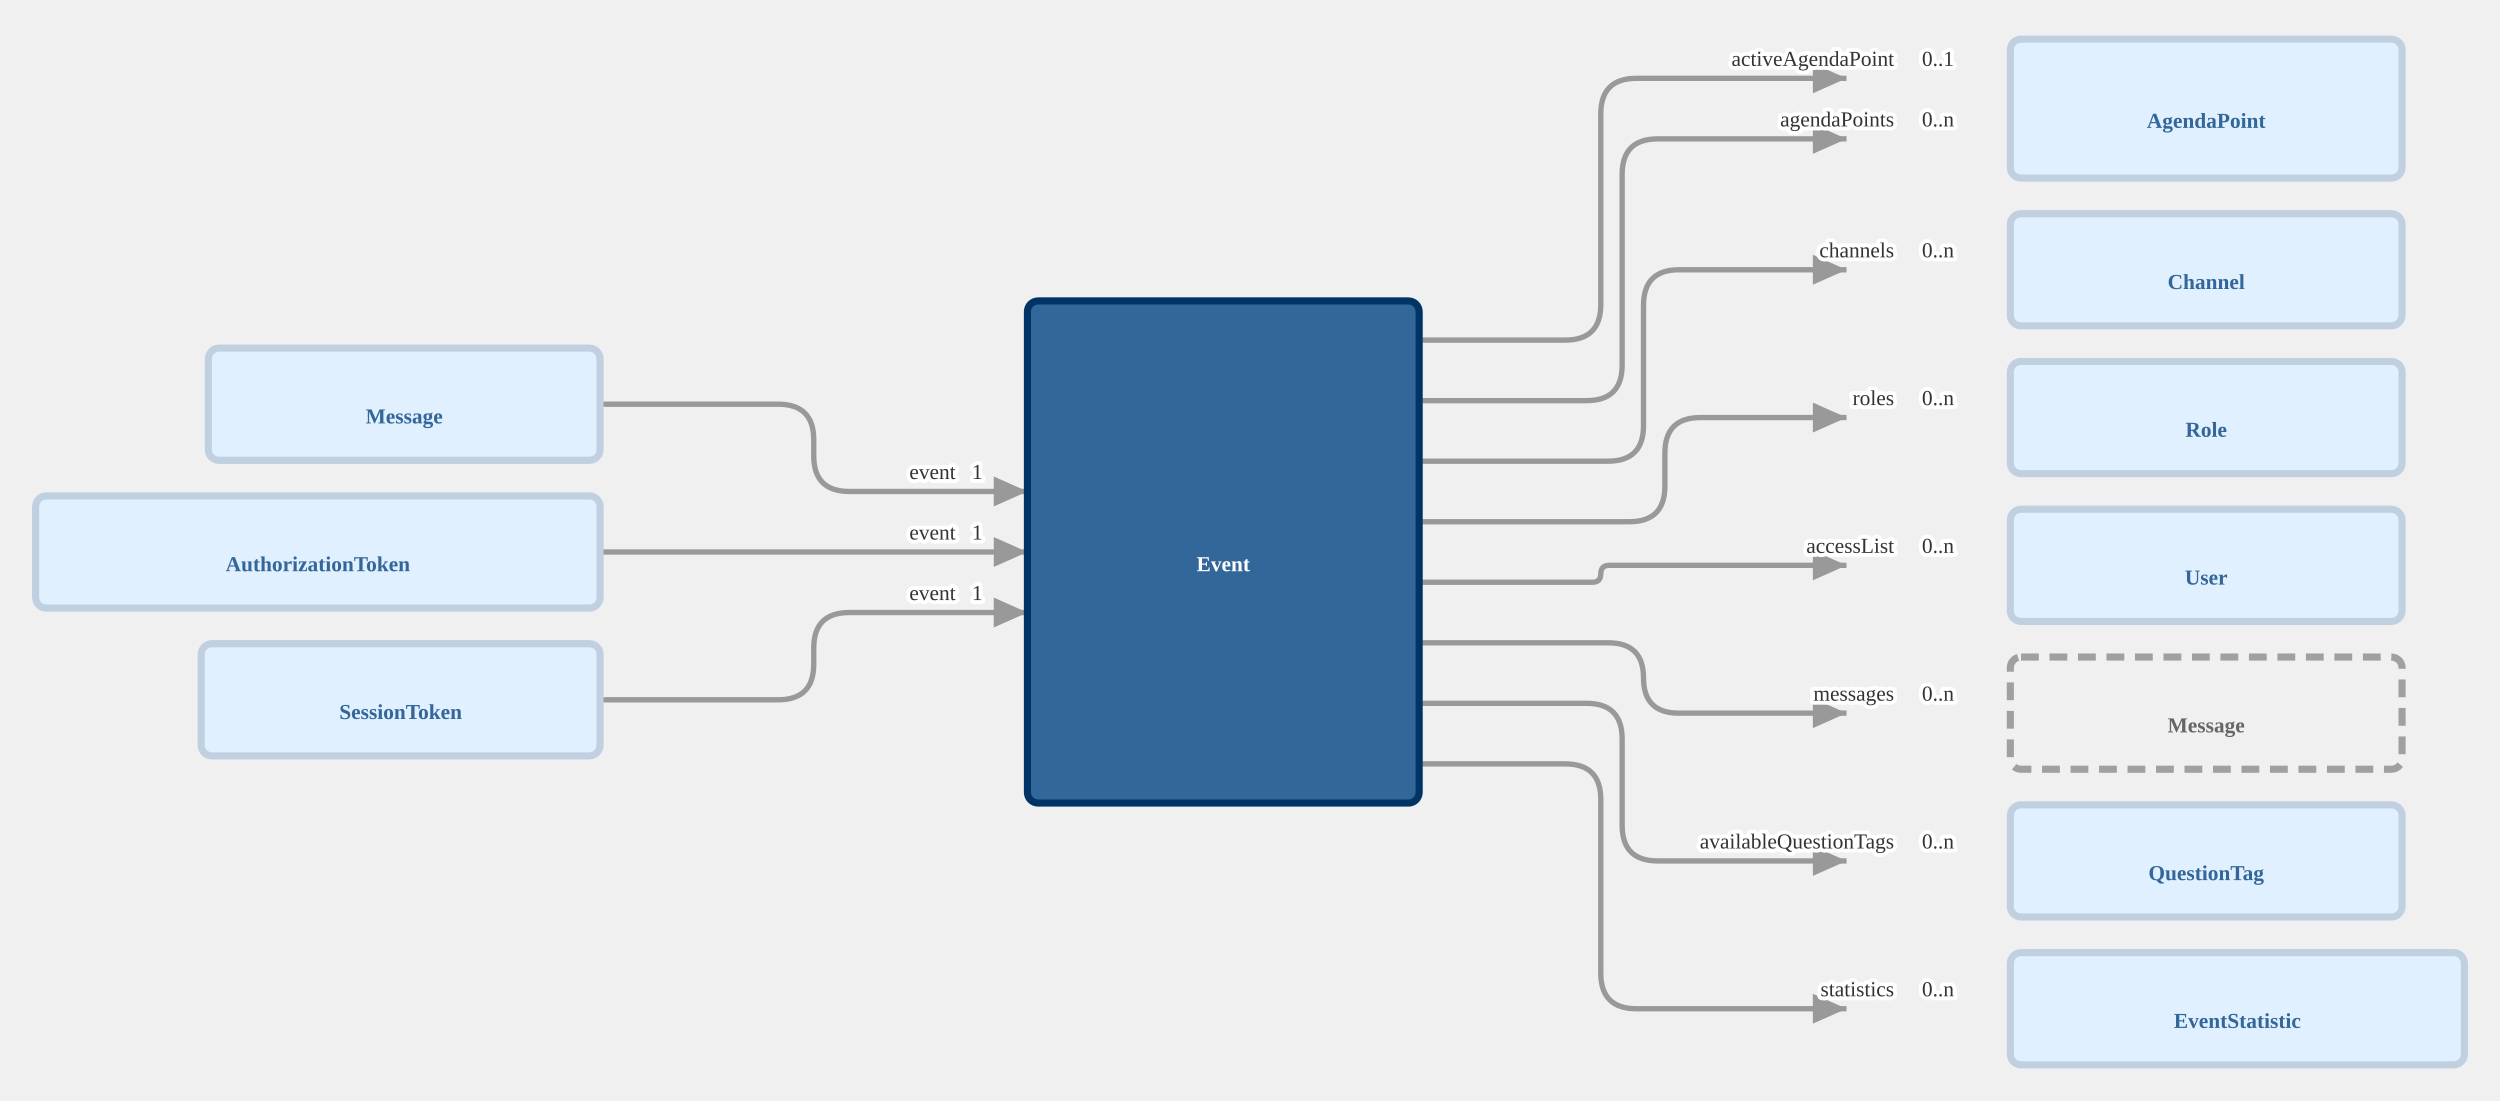
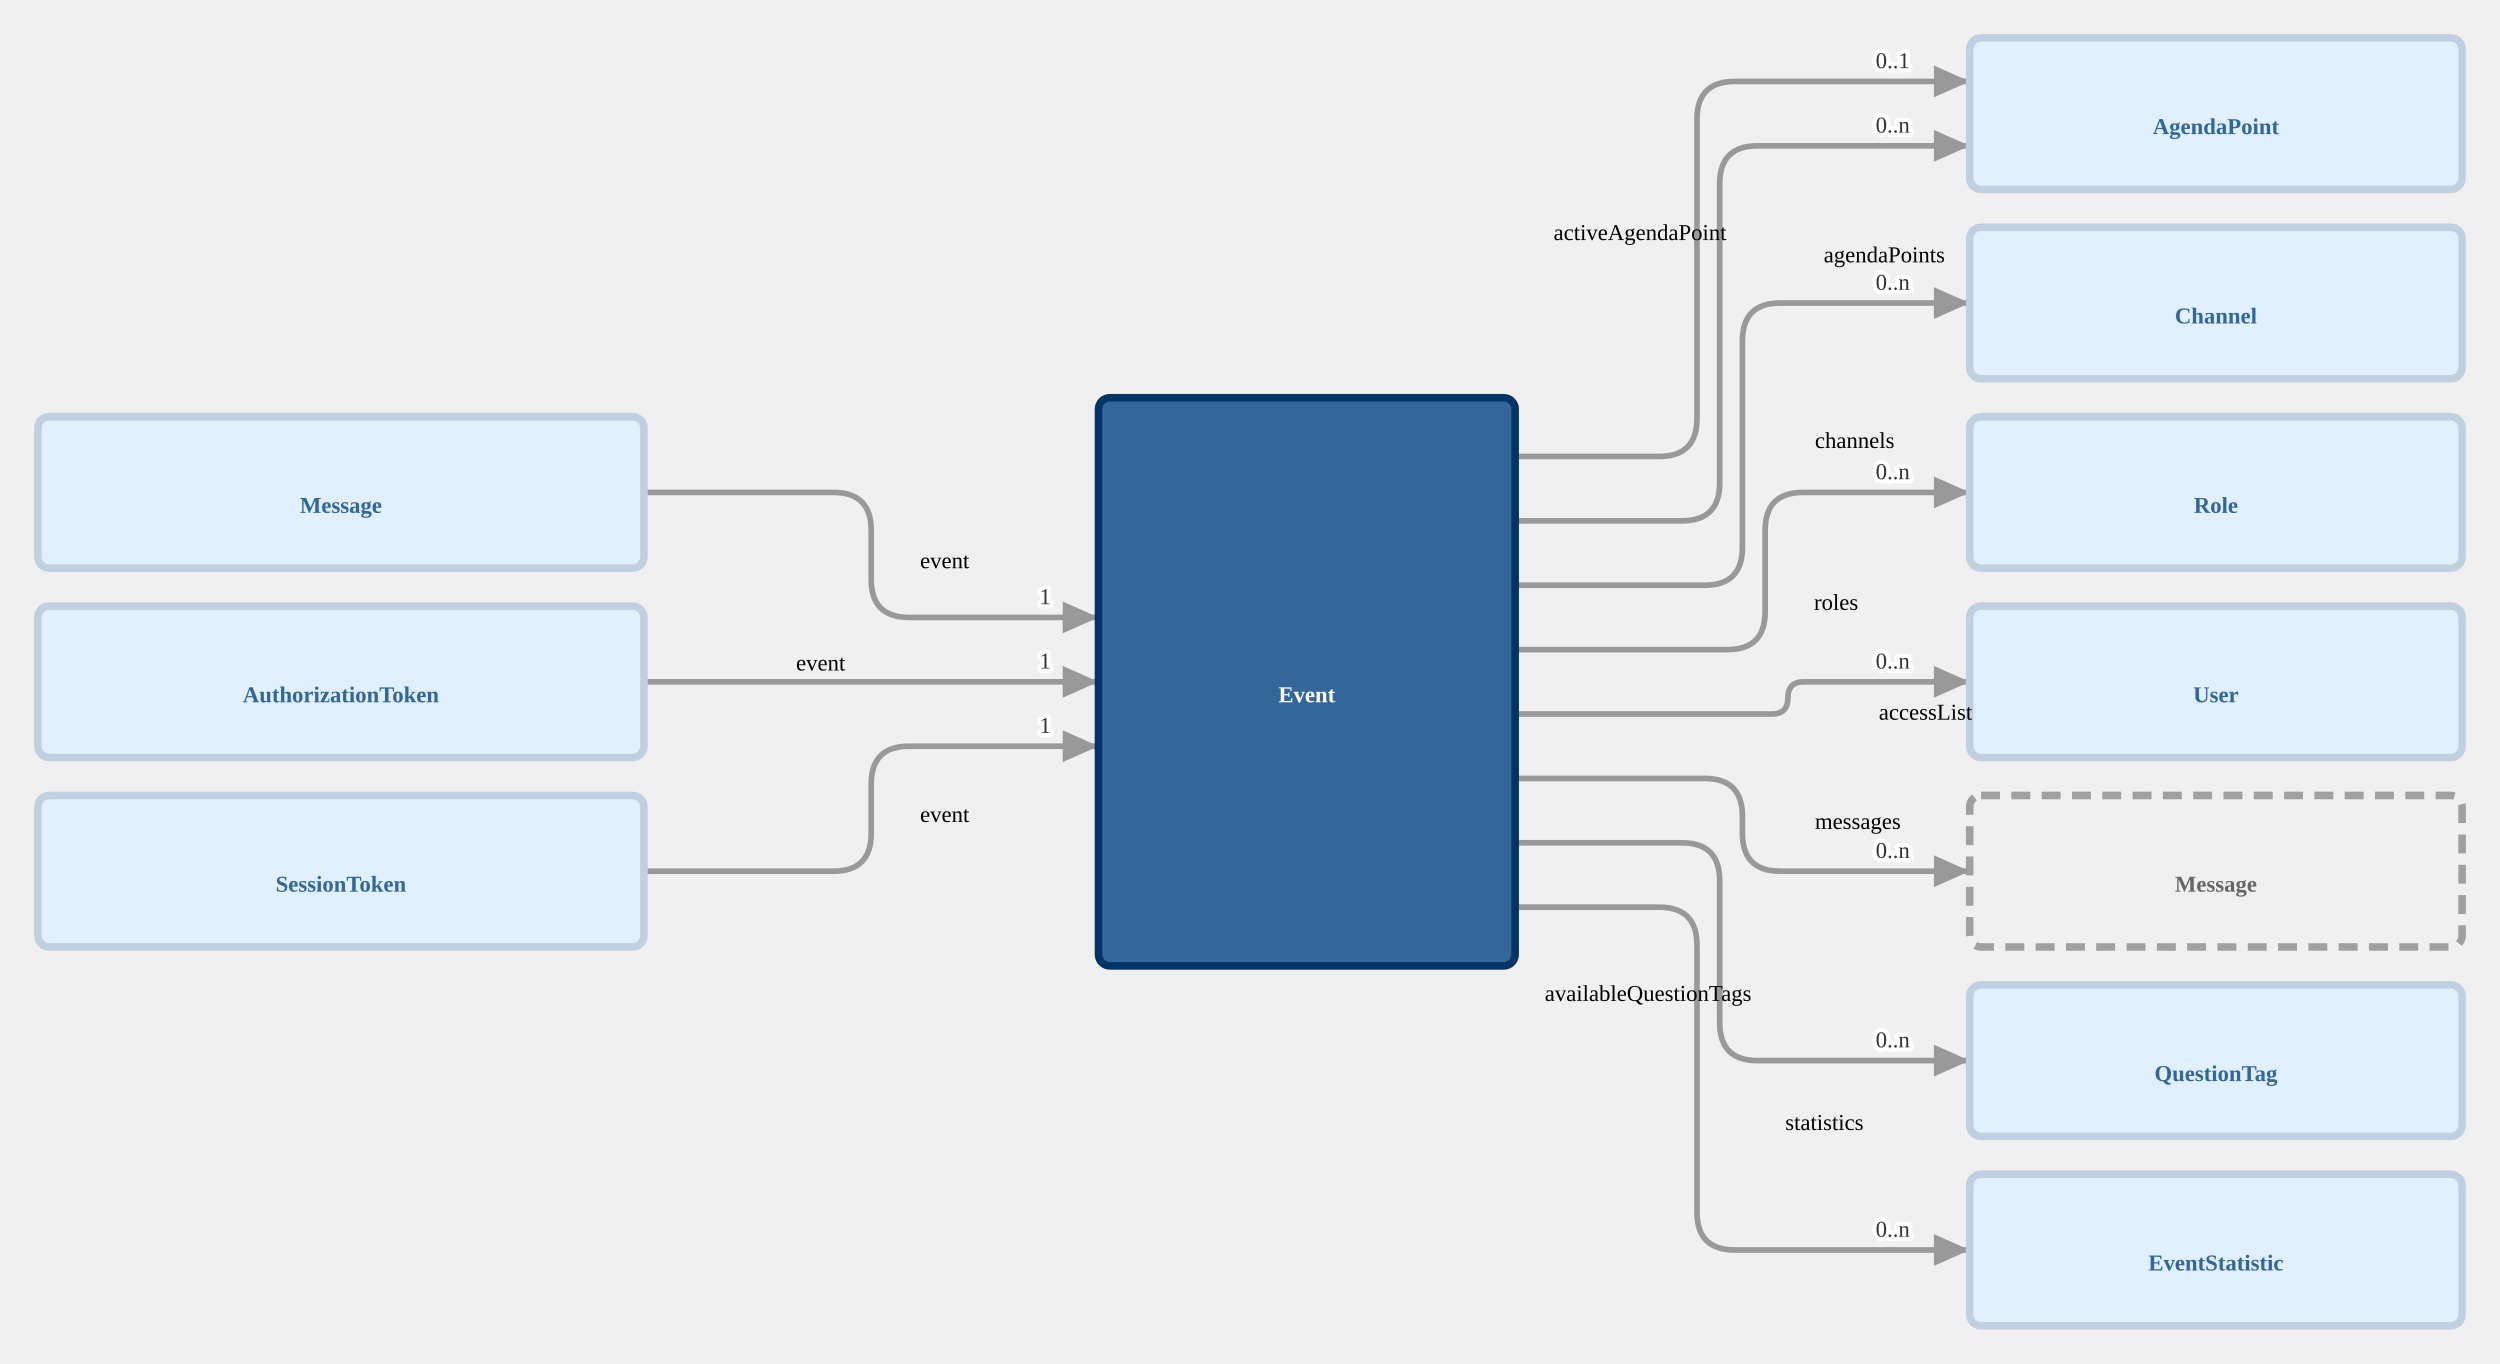
- <svg xmlns="http://www.w3.org/2000/svg" xmlns:xlink="http://www.w3.org/1999/xlink" viewBox="20 18 1404 618" width="1404" height="618">
+ <svg xmlns="http://www.w3.org/2000/svg" xmlns:xlink="http://www.w3.org/1999/xlink" viewBox="20 20 1320 720" width="1320" height="720">
  <defs>
    <style>
.gradia-1b78e744 { fill: none; stroke: #999999; stroke-width: 3 }
.gradia-72a34555 { fill: #999999 }
.gradia-8a894d87 { font-family: var(--gradia-font-family, 'Helvetica'), ui-sans-serif, -apple-system, Helvetica, Arial, sans-serif; font-size: var(--gradia-size-font-edge, 16px); text-anchor: end; fill: #333333; stroke: var(--gradia-color-edge-halo, #ffffff); stroke-width: 4.5; paint-order: stroke; stroke-linejoin: round }
.gradia-cc24e345 { font-family: var(--gradia-font-family, 'Helvetica'), ui-sans-serif, -apple-system, Helvetica, Arial, sans-serif; font-size: var(--gradia-size-font-arity, 16px); text-anchor: middle; fill: #333333; stroke: var(--gradia-color-edge-halo, #ffffff); stroke-width: 4.5; paint-order: stroke; stroke-linejoin: round }
.gradia-ceed8dfe { fill: #336699; stroke: #003366; stroke-width: 4 }
.gradia-823c8733 { fill: none; stroke: #ffffff; stroke-width: 2.5; stroke-linecap: round; stroke-linejoin: round }
.gradia-fc3c7305 { font-family: var(--gradia-font-family, 'Helvetica'), ui-sans-serif, -apple-system, Helvetica, Arial, sans-serif; font-size: var(--gradia-size-font-node, 30px); font-weight: 600; text-anchor: middle; fill: #ffffff }
.gradia-a6a22853 { fill: #e0f0ff; stroke: #c0d0e0; stroke-width: 4 }
.gradia-eb505b30 { fill: none; stroke: #336699; stroke-width: 2.5; stroke-linecap: round; stroke-linejoin: round }
.gradia-769fb48f { font-family: var(--gradia-font-family, 'Helvetica'), ui-sans-serif, -apple-system, Helvetica, Arial, sans-serif; font-size: var(--gradia-size-font-node, 30px); font-weight: 600; text-anchor: middle; fill: #336699 }
.gradia-305c4be6 { fill: var(--gradia-color-node-ghost-box, #f0f0f0); stroke: var(--gradia-color-node-ghost-border, #a0a0a0); stroke-width: 4 }
.gradia-82d1bc97 { fill: none; stroke: var(--gradia-color-node-ghost-name, #666666); stroke-width: 2.5; stroke-linecap: round; stroke-linejoin: round }
.gradia-7fc3d401 { font-family: var(--gradia-font-family, 'Helvetica'), ui-sans-serif, -apple-system, Helvetica, Arial, sans-serif; font-size: var(--gradia-size-font-node, 30px); font-weight: 600; text-anchor: middle; fill: var(--gradia-color-node-ghost-name, #666666) }
</style>
-     <marker id="gradia-cc57972f1b86-arrow" viewBox="0 0 10 10" refX="9" refY="5" markerWidth="21" markerHeight="21" markerUnits="userSpaceOnUse" orient="auto-start-reverse">
+     <marker id="gradia-e87a52dc40f5-arrow" viewBox="0 0 10 10" refX="9" refY="5" markerWidth="21" markerHeight="21" markerUnits="userSpaceOnUse" orient="auto-start-reverse">
      <path d="M 0 1 L 9 5 L 0 9 z" class="gradia-72a34555" />
    </marker>
  </defs>
-   <path d="M 817 277 L 923 277 Q 943 277 943 257 L 943 189.5 Q 943 169.5 963 169.5 L 1057 169.5" class="gradia-1b78e744" marker-end="url(#gradia-cc57972f1b86-arrow)" />
-   <path d="M 817 311 L 935 311 Q 955 311 955 291 L 955 272.5 Q 955 252.5 975 252.5 L 1057 252.5" class="gradia-1b78e744" marker-end="url(#gradia-cc57972f1b86-arrow)" />
-   <path d="M 817 345 L 914.25 345 Q 919 345 919 340.25 L 919 340.25 Q 919 335.5 923.75 335.5 L 1057 335.5" class="gradia-1b78e744" marker-end="url(#gradia-cc57972f1b86-arrow)" />
-   <path d="M 817 379 L 923.25 379 Q 943 379 943 398.75 L 943 398.75 Q 943 418.5 962.75 418.5 L 1057 418.5" class="gradia-1b78e744" marker-end="url(#gradia-cc57972f1b86-arrow)" />
-   <path d="M 817 447 L 899 447 Q 919 447 919 467 L 919 564.5 Q 919 584.5 939 584.5 L 1057 584.5" class="gradia-1b78e744" marker-end="url(#gradia-cc57972f1b86-arrow)" />
-   <path d="M 817 413 L 911 413 Q 931 413 931 433 L 931 481.5 Q 931 501.5 951 501.5 L 1057 501.5" class="gradia-1b78e744" marker-end="url(#gradia-cc57972f1b86-arrow)" />
-   <path d="M 817 209 L 899 209 Q 919 209 919 189 L 919 82 Q 919 62 939 62 L 1057 62" class="gradia-1b78e744" marker-end="url(#gradia-cc57972f1b86-arrow)" />
-   <path d="M 817 243 L 911 243 Q 931 243 931 223 L 931 116 Q 931 96 951 96 L 1057 96" class="gradia-1b78e744" marker-end="url(#gradia-cc57972f1b86-arrow)" />
-   <path d="M 357 245 L 457 245 Q 477 245 477 265 L 477 274 Q 477 294 497 294 L 597 294" class="gradia-1b78e744" marker-end="url(#gradia-cc57972f1b86-arrow)" />
-   <path d="M 357 328 L 597 328" class="gradia-1b78e744" marker-end="url(#gradia-cc57972f1b86-arrow)" />
-   <path d="M 357 411 L 457 411 Q 477 411 477 391 L 477 382 Q 477 362 497 362 L 597 362" class="gradia-1b78e744" marker-end="url(#gradia-cc57972f1b86-arrow)" />
+   <path d="M 820 329 L 920 329 Q 940 329 940 309 L 940 200 Q 940 180 960 180 L 1060 180" class="gradia-1b78e744" marker-end="url(#gradia-e87a52dc40f5-arrow)" />
+   <path d="M 820 363 L 932 363 Q 952 363 952 343 L 952 300 Q 952 280 972 280 L 1060 280" class="gradia-1b78e744" marker-end="url(#gradia-e87a52dc40f5-arrow)" />
+   <path d="M 820 397 L 955.5 397 Q 964 397 964 388.5 L 964 388.5 Q 964 380 972.5 380 L 1060 380" class="gradia-1b78e744" marker-end="url(#gradia-e87a52dc40f5-arrow)" />
+   <path d="M 820 431 L 920 431 Q 940 431 940 451 L 940 460 Q 940 480 960 480 L 1060 480" class="gradia-1b78e744" marker-end="url(#gradia-e87a52dc40f5-arrow)" />
+   <path d="M 820 499 L 896 499 Q 916 499 916 519 L 916 660 Q 916 680 936 680 L 1060 680" class="gradia-1b78e744" marker-end="url(#gradia-e87a52dc40f5-arrow)" />
+   <path d="M 820 465 L 908 465 Q 928 465 928 485 L 928 560 Q 928 580 948 580 L 1060 580" class="gradia-1b78e744" marker-end="url(#gradia-e87a52dc40f5-arrow)" />
+   <path d="M 820 261 L 896 261 Q 916 261 916 241 L 916 83 Q 916 63 936 63 L 1060 63" class="gradia-1b78e744" marker-end="url(#gradia-e87a52dc40f5-arrow)" />
+   <path d="M 820 295 L 908 295 Q 928 295 928 275 L 928 117 Q 928 97 948 97 L 1060 97" class="gradia-1b78e744" marker-end="url(#gradia-e87a52dc40f5-arrow)" />
+   <path d="M 360 280 L 460 280 Q 480 280 480 300 L 480 326 Q 480 346 500 346 L 600 346" class="gradia-1b78e744" marker-end="url(#gradia-e87a52dc40f5-arrow)" />
+   <path d="M 360 380 L 600 380" class="gradia-1b78e744" marker-end="url(#gradia-e87a52dc40f5-arrow)" />
+   <path d="M 360 480 L 460 480 Q 480 480 480 460 L 480 434 Q 480 414 500 414 L 600 414" class="gradia-1b78e744" marker-end="url(#gradia-e87a52dc40f5-arrow)" />
  <a href="#event" xlink:href="#event">
-     <rect x="597" y="187" width="220" height="282" rx="6" class="gradia-ceed8dfe" />
-     <text x="707" y="338.8" class="gradia-fc3c7305">Event</text>
+     <rect x="600" y="230" width="220" height="300" rx="6" class="gradia-ceed8dfe" />
+     <text x="710" y="390.8" class="gradia-fc3c7305">Event</text>
  </a>
  <a href="#message" xlink:href="#message">
-     <rect x="137" y="213.5" width="220" height="63" rx="6" class="gradia-a6a22853" />
-     <text x="247" y="255.8" class="gradia-769fb48f">Message</text>
+     <rect x="40" y="240" width="320" height="80" rx="6" class="gradia-a6a22853" />
+     <text x="200" y="290.8" class="gradia-769fb48f">Message</text>
  </a>
  <a href="#authorizationtoken" xlink:href="#authorizationtoken">
-     <rect x="40" y="296.5" width="317" height="63" rx="6" class="gradia-a6a22853" />
-     <text x="198.5" y="338.8" class="gradia-769fb48f">AuthorizationToken</text>
+     <rect x="40" y="340" width="320" height="80" rx="6" class="gradia-a6a22853" />
+     <text x="200" y="390.8" class="gradia-769fb48f">AuthorizationToken</text>
  </a>
  <a href="#sessiontoken" xlink:href="#sessiontoken">
-     <rect x="133" y="379.5" width="224" height="63" rx="6" class="gradia-a6a22853" />
-     <text x="245" y="421.8" class="gradia-769fb48f">SessionToken</text>
+     <rect x="40" y="440" width="320" height="80" rx="6" class="gradia-a6a22853" />
+     <text x="200" y="490.8" class="gradia-769fb48f">SessionToken</text>
  </a>
  <a href="#agendapoint" xlink:href="#agendapoint">
-     <rect x="1149" y="40" width="220" height="78" rx="6" class="gradia-a6a22853" />
-     <text x="1259" y="89.8" class="gradia-769fb48f">AgendaPoint</text>
+     <rect x="1060" y="40" width="260" height="80" rx="6" class="gradia-a6a22853" />
+     <text x="1190" y="90.8" class="gradia-769fb48f">AgendaPoint</text>
  </a>
  <a href="#channel" xlink:href="#channel">
-     <rect x="1149" y="138" width="220" height="63" rx="6" class="gradia-a6a22853" />
-     <text x="1259" y="180.3" class="gradia-769fb48f">Channel</text>
+     <rect x="1060" y="140" width="260" height="80" rx="6" class="gradia-a6a22853" />
+     <text x="1190" y="190.8" class="gradia-769fb48f">Channel</text>
  </a>
  <a href="#role" xlink:href="#role">
-     <rect x="1149" y="221" width="220" height="63" rx="6" class="gradia-a6a22853" />
-     <text x="1259" y="263.3" class="gradia-769fb48f">Role</text>
+     <rect x="1060" y="240" width="260" height="80" rx="6" class="gradia-a6a22853" />
+     <text x="1190" y="290.8" class="gradia-769fb48f">Role</text>
  </a>
  <a href="#user" xlink:href="#user">
-     <rect x="1149" y="304" width="220" height="63" rx="6" class="gradia-a6a22853" />
-     <text x="1259" y="346.3" class="gradia-769fb48f">User</text>
+     <rect x="1060" y="340" width="260" height="80" rx="6" class="gradia-a6a22853" />
+     <text x="1190" y="390.8" class="gradia-769fb48f">User</text>
  </a>
  <a href="#message" xlink:href="#message">
-     <rect x="1149" y="387" width="220" height="63" rx="6" class="gradia-305c4be6" stroke-dasharray="10 6" />
-     <text x="1259" y="429.3" class="gradia-7fc3d401">Message</text>
+     <rect x="1060" y="440" width="260" height="80" rx="6" class="gradia-305c4be6" stroke-dasharray="10 6" />
+     <text x="1190" y="490.8" class="gradia-7fc3d401">Message</text>
  </a>
  <a href="#questiontag" xlink:href="#questiontag">
-     <rect x="1149" y="470" width="220" height="63" rx="6" class="gradia-a6a22853" />
-     <text x="1259" y="512.3" class="gradia-769fb48f">QuestionTag</text>
+     <rect x="1060" y="540" width="260" height="80" rx="6" class="gradia-a6a22853" />
+     <text x="1190" y="590.8" class="gradia-769fb48f">QuestionTag</text>
  </a>
  <a href="#eventstatistic" xlink:href="#eventstatistic">
-     <rect x="1149" y="553" width="255" height="63" rx="6" class="gradia-a6a22853" />
-     <text x="1276.5" y="595.3" class="gradia-769fb48f">EventStatistic</text>
+     <rect x="1060" y="640" width="260" height="80" rx="6" class="gradia-a6a22853" />
+     <text x="1190" y="690.8" class="gradia-769fb48f">EventStatistic</text>
  </a>
-   <text x="1083.72" y="162.5" class="gradia-8a894d87">channels</text>
-   <text x="1083.72" y="245.5" class="gradia-8a894d87">roles</text>
-   <text x="1083.72" y="328.5" class="gradia-8a894d87">accessList</text>
-   <text x="1083.72" y="411.5" class="gradia-8a894d87">messages</text>
-   <text x="1083.72" y="577.5" class="gradia-8a894d87">statistics</text>
-   <text x="1083.72" y="494.5" class="gradia-8a894d87">availableQuestionTags</text>
-   <text x="1083.72" y="55" class="gradia-8a894d87">activeAgendaPoint</text>
-   <text x="1083.72" y="89" class="gradia-8a894d87">agendaPoints</text>
-   <text x="556.68" y="287" class="gradia-8a894d87">event</text>
-   <text x="556.68" y="321" class="gradia-8a894d87">event</text>
-   <text x="556.68" y="355" class="gradia-8a894d87">event</text>
-   <text x="1108.36" y="162.5" class="gradia-cc24e345">0..n</text>
-   <text x="1108.36" y="245.5" class="gradia-cc24e345">0..n</text>
-   <text x="1108.36" y="328.5" class="gradia-cc24e345">0..n</text>
-   <text x="1108.36" y="411.5" class="gradia-cc24e345">0..n</text>
-   <text x="1108.36" y="577.5" class="gradia-cc24e345">0..n</text>
-   <text x="1108.36" y="494.5" class="gradia-cc24e345">0..n</text>
-   <text x="1108.36" y="55" class="gradia-cc24e345">0..1</text>
-   <text x="1108.36" y="89" class="gradia-cc24e345">0..n</text>
-   <text x="568.84" y="287" class="gradia-cc24e345">1</text>
-   <text x="568.84" y="321" class="gradia-cc24e345">1</text>
-   <text x="568.84" y="355" class="gradia-cc24e345">1</text>
+   <text x="978.28" y="256.538" class="gradia-11dad4ff">channels</text>
+   <text x="977.8" y="342" class="gradia-11dad4ff">roles</text>
+   <text x="1012" y="400" class="gradia-11dad4ff">accessList</text>
+   <text x="978.28" y="457.667" class="gradia-11dad4ff">messages</text>
+   <text x="962.6" y="616.625" class="gradia-11dad4ff">statistics</text>
+   <text x="835.64" y="548.5" class="gradia-11dad4ff">availableQuestionTags</text>
+   <text x="840.28" y="146.75" class="gradia-11dad4ff">activeAgendaPoint</text>
+   <text x="982.92" y="158.5" class="gradia-11dad4ff">agendaPoints</text>
+   <text x="505.8" y="320" class="gradia-11dad4ff">event</text>
+   <text x="440.32" y="374" class="gradia-11dad4ff">event</text>
+   <text x="505.8" y="454" class="gradia-11dad4ff">event</text>
+   <text x="1019.36" y="173" class="gradia-cc24e345">0..n</text>
+   <text x="1019.36" y="273" class="gradia-cc24e345">0..n</text>
+   <text x="1019.36" y="373" class="gradia-cc24e345">0..n</text>
+   <text x="1019.36" y="473" class="gradia-cc24e345">0..n</text>
+   <text x="1019.36" y="673" class="gradia-cc24e345">0..n</text>
+   <text x="1019.36" y="573" class="gradia-cc24e345">0..n</text>
+   <text x="1019.36" y="56" class="gradia-cc24e345">0..1</text>
+   <text x="1019.36" y="90" class="gradia-cc24e345">0..n</text>
+   <text x="571.84" y="339" class="gradia-cc24e345">1</text>
+   <text x="571.84" y="373" class="gradia-cc24e345">1</text>
+   <text x="571.84" y="407" class="gradia-cc24e345">1</text>
</svg>
